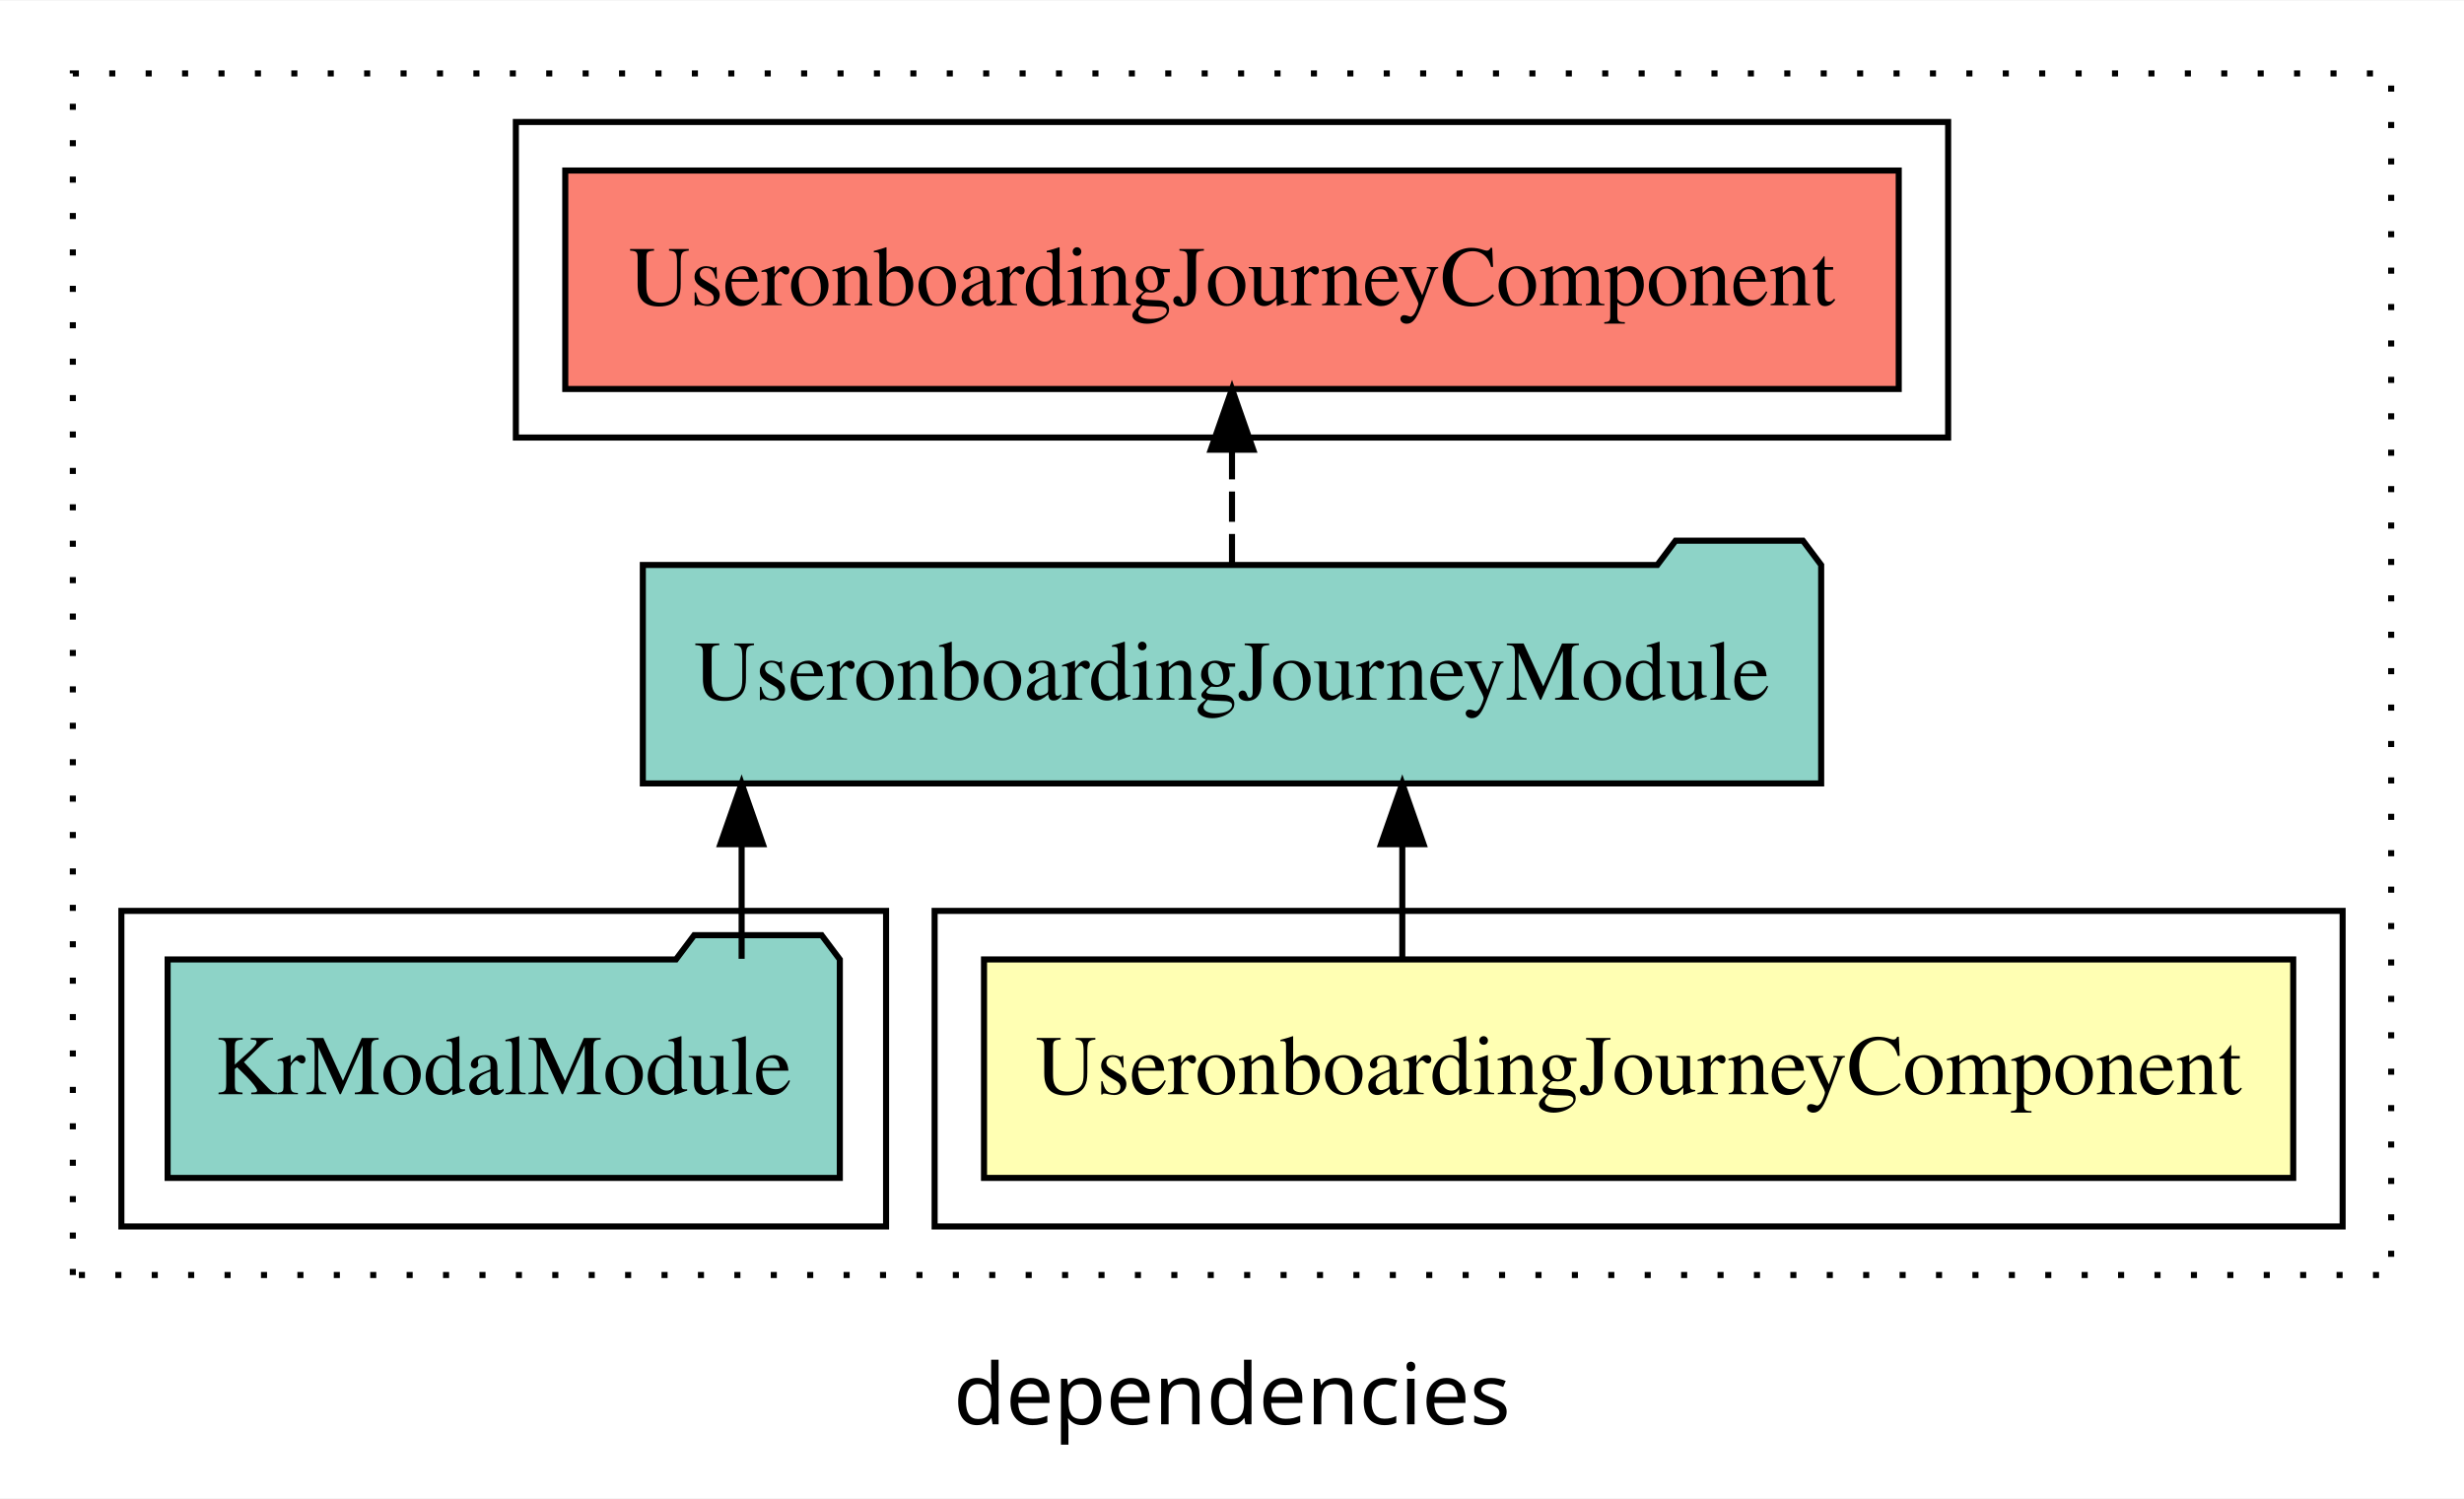
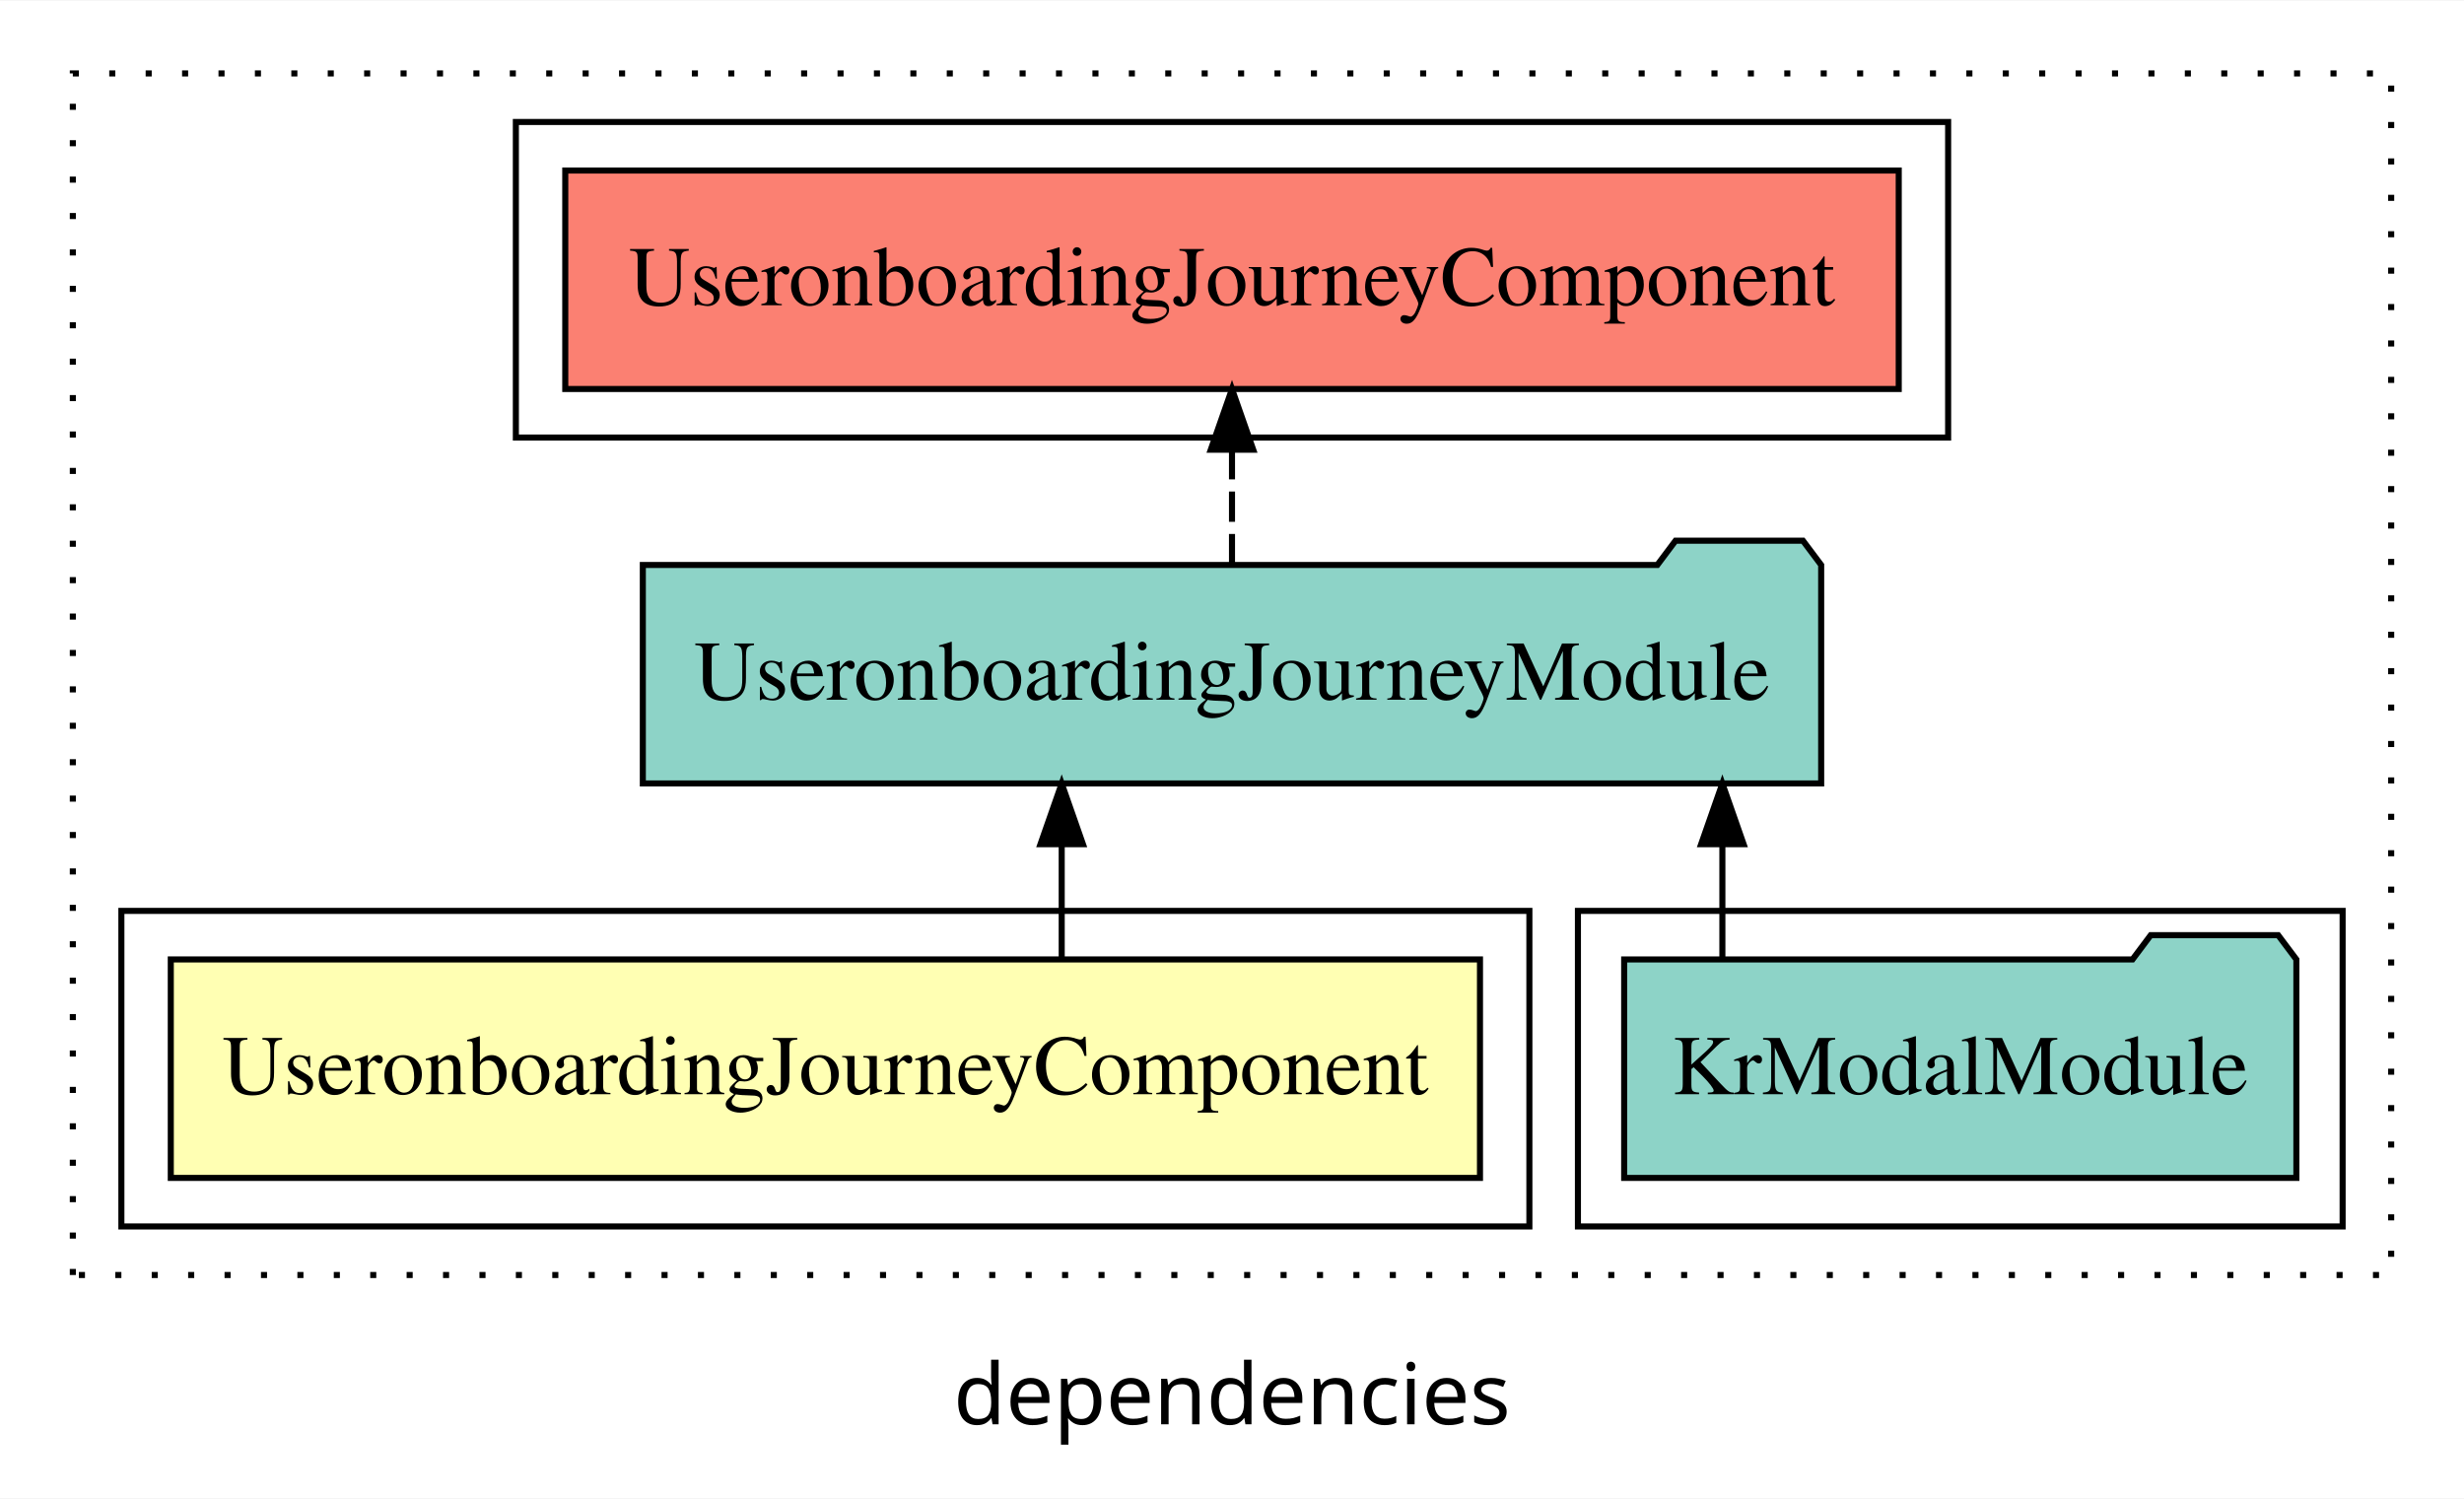
<svg xmlns="http://www.w3.org/2000/svg" width="406pt" height="247pt" viewBox="0.00 0.00 406.00 246.80">
  <g id="graph0" class="graph" transform="scale(1 1) rotate(0) translate(4 242.8)">
    <polygon fill="white" stroke="transparent" points="-4,4 -4,-242.8 402,-242.8 402,4 -4,4" />
    <text text-anchor="middle" x="199" y="-8.2" font-family="sans-serif" font-size="14.00">dependencies</text>
    <g id="clust1" class="cluster">
      <polygon fill="none" stroke="black" stroke-dasharray="1,5" points="8,-32.8 8,-230.8 390,-230.8 390,-32.8 8,-32.8" />
    </g>
+     <g id="clust4" class="cluster">
+       <polygon fill="none" stroke="black" points="256,-40.8 256,-92.8 382,-92.8 382,-40.8 256,-40.8" />
+     </g>
    <g id="clust2" class="cluster">
-       <polygon fill="none" stroke="black" points="150,-40.8 150,-92.8 382,-92.8 382,-40.8 150,-40.8" />
+       <polygon fill="none" stroke="black" points="16,-40.8 16,-92.8 248,-92.8 248,-40.8 16,-40.8" />
    </g>
    <g id="clust5" class="cluster">
      <polygon fill="none" stroke="black" points="81,-170.8 81,-222.8 317,-222.8 317,-170.8 81,-170.8" />
    </g>
-     <g id="clust4" class="cluster">
-       <polygon fill="none" stroke="black" points="16,-40.8 16,-92.8 142,-92.8 142,-40.8 16,-40.8" />
-     </g>
    <g id="node1" class="node">
-       <polygon fill="#ffffb3" stroke="black" points="373.86,-84.8 158.14,-84.8 158.14,-48.8 373.86,-48.8 373.86,-84.8" />
-       <text text-anchor="middle" x="266" y="-62.6" font-family="Times,serif" font-size="14.00">UseronboardingJourneyComponent</text>
+       <polygon fill="#ffffb3" stroke="black" points="239.86,-84.8 24.14,-84.8 24.14,-48.8 239.86,-48.8 239.86,-84.8" />
+       <text text-anchor="middle" x="132" y="-62.6" font-family="Times,serif" font-size="14.00">UseronboardingJourneyComponent</text>
    </g>
    <g id="node2" class="node">
      <polygon fill="#8dd3c7" stroke="black" points="296.08,-149.8 293.08,-153.8 272.08,-153.8 269.08,-149.8 101.92,-149.8 101.92,-113.8 296.08,-113.8 296.08,-149.8" />
      <text text-anchor="middle" x="199" y="-127.6" font-family="Times,serif" font-size="14.00">UseronboardingJourneyModule</text>
    </g>
    <g id="edge1" class="edge">
-       <path fill="none" stroke="black" d="M227.06,-84.91C227.06,-84.91 227.06,-103.79 227.06,-103.79" />
-       <polygon fill="black" stroke="black" points="223.56,-103.79 227.06,-113.79 230.56,-103.79 223.56,-103.79" />
+       <path fill="none" stroke="black" d="M170.94,-84.91C170.94,-84.91 170.94,-103.79 170.94,-103.79" />
+       <polygon fill="black" stroke="black" points="167.44,-103.79 170.94,-113.79 174.44,-103.79 167.44,-103.79" />
    </g>
    <g id="node4" class="node">
      <polygon fill="#fb8072" stroke="black" points="308.86,-214.8 89.14,-214.8 89.14,-178.8 308.86,-178.8 308.86,-214.8" />
      <text text-anchor="middle" x="199" y="-192.6" font-family="Times,serif" font-size="14.00">UseronboardingJourneyComponent </text>
    </g>
    <g id="edge3" class="edge">
      <path fill="none" stroke="black" stroke-dasharray="5,2" d="M199,-149.91C199,-149.91 199,-168.79 199,-168.79" />
      <polygon fill="black" stroke="black" points="195.5,-168.79 199,-178.79 202.5,-168.79 195.5,-168.79" />
    </g>
    <g id="node3" class="node">
-       <polygon fill="#8dd3c7" stroke="black" points="134.38,-84.8 131.38,-88.8 110.38,-88.8 107.38,-84.8 23.62,-84.8 23.62,-48.8 134.38,-48.8 134.38,-84.8" />
-       <text text-anchor="middle" x="79" y="-62.6" font-family="Times,serif" font-size="14.00">KrModalModule</text>
+       <polygon fill="#8dd3c7" stroke="black" points="374.38,-84.8 371.38,-88.8 350.38,-88.8 347.38,-84.8 263.62,-84.8 263.62,-48.8 374.38,-48.8 374.38,-84.8" />
+       <text text-anchor="middle" x="319" y="-62.6" font-family="Times,serif" font-size="14.00">KrModalModule</text>
    </g>
    <g id="edge2" class="edge">
-       <path fill="none" stroke="black" d="M118.2,-84.91C118.2,-84.91 118.2,-103.79 118.2,-103.79" />
-       <polygon fill="black" stroke="black" points="114.7,-103.79 118.2,-113.79 121.7,-103.79 114.7,-103.79" />
+       <path fill="none" stroke="black" d="M279.8,-84.91C279.8,-84.91 279.8,-103.79 279.8,-103.79" />
+       <polygon fill="black" stroke="black" points="276.3,-103.79 279.8,-113.79 283.3,-103.79 276.3,-103.79" />
    </g>
  </g>
</svg>
